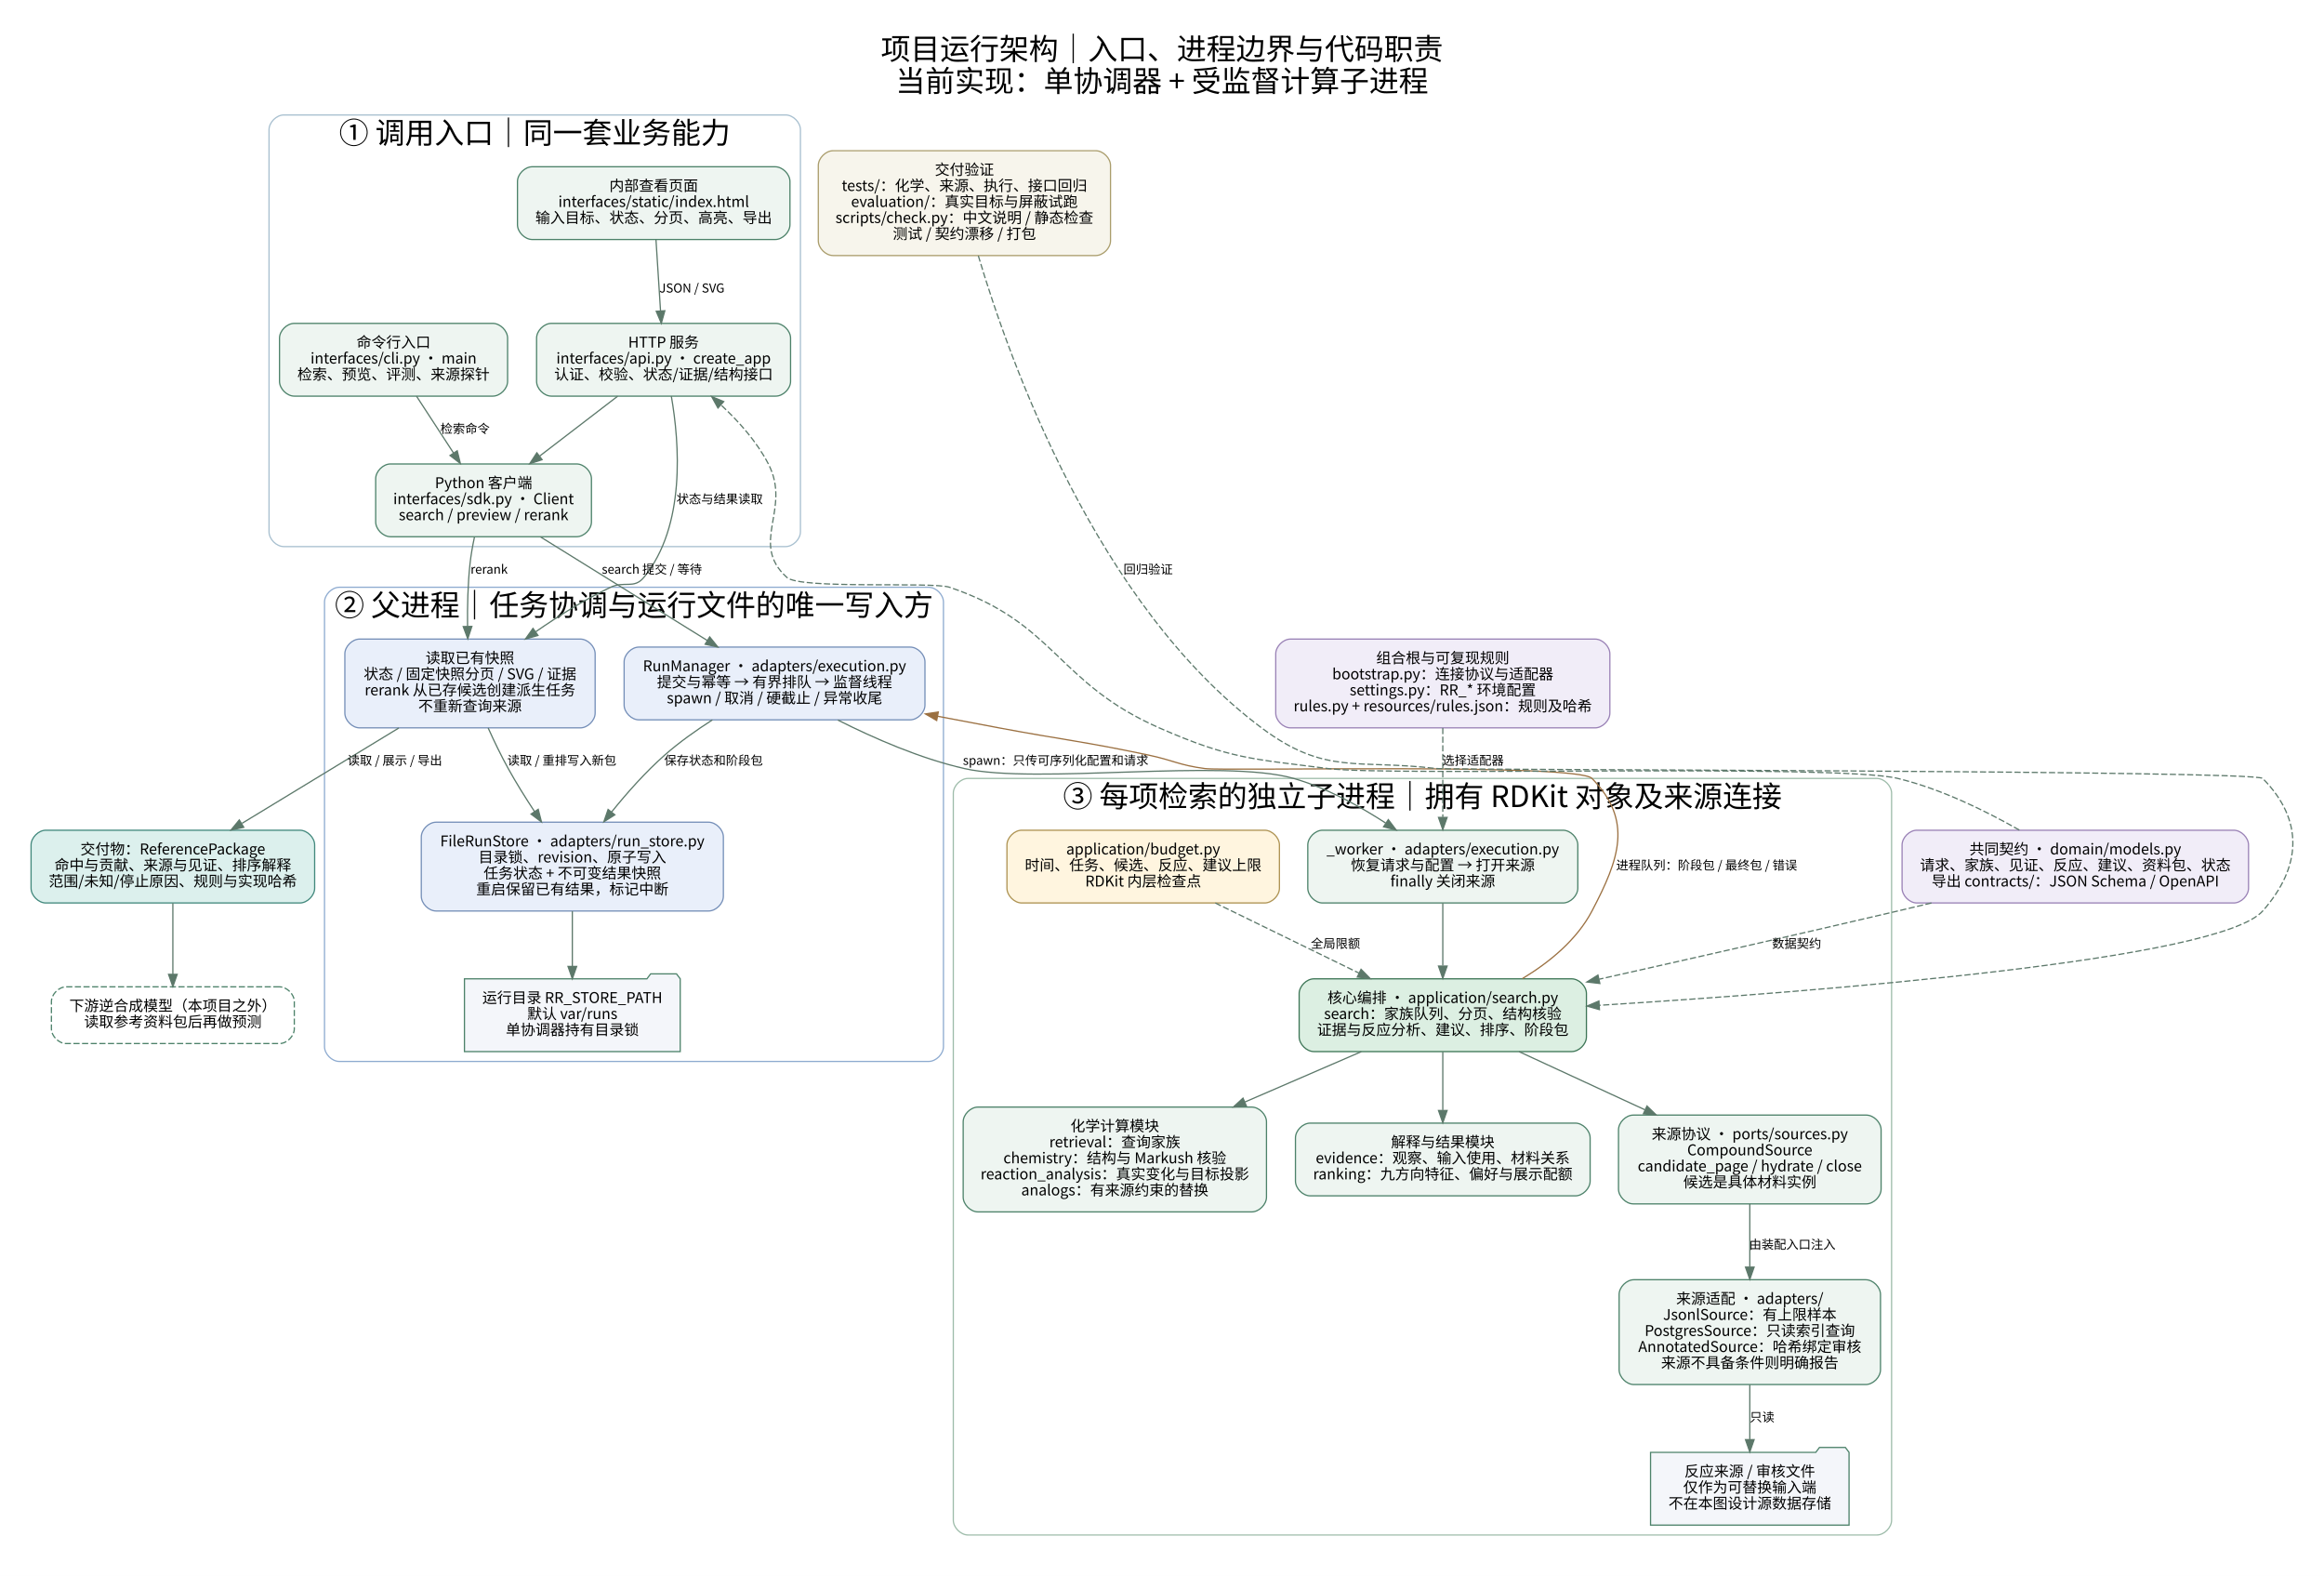
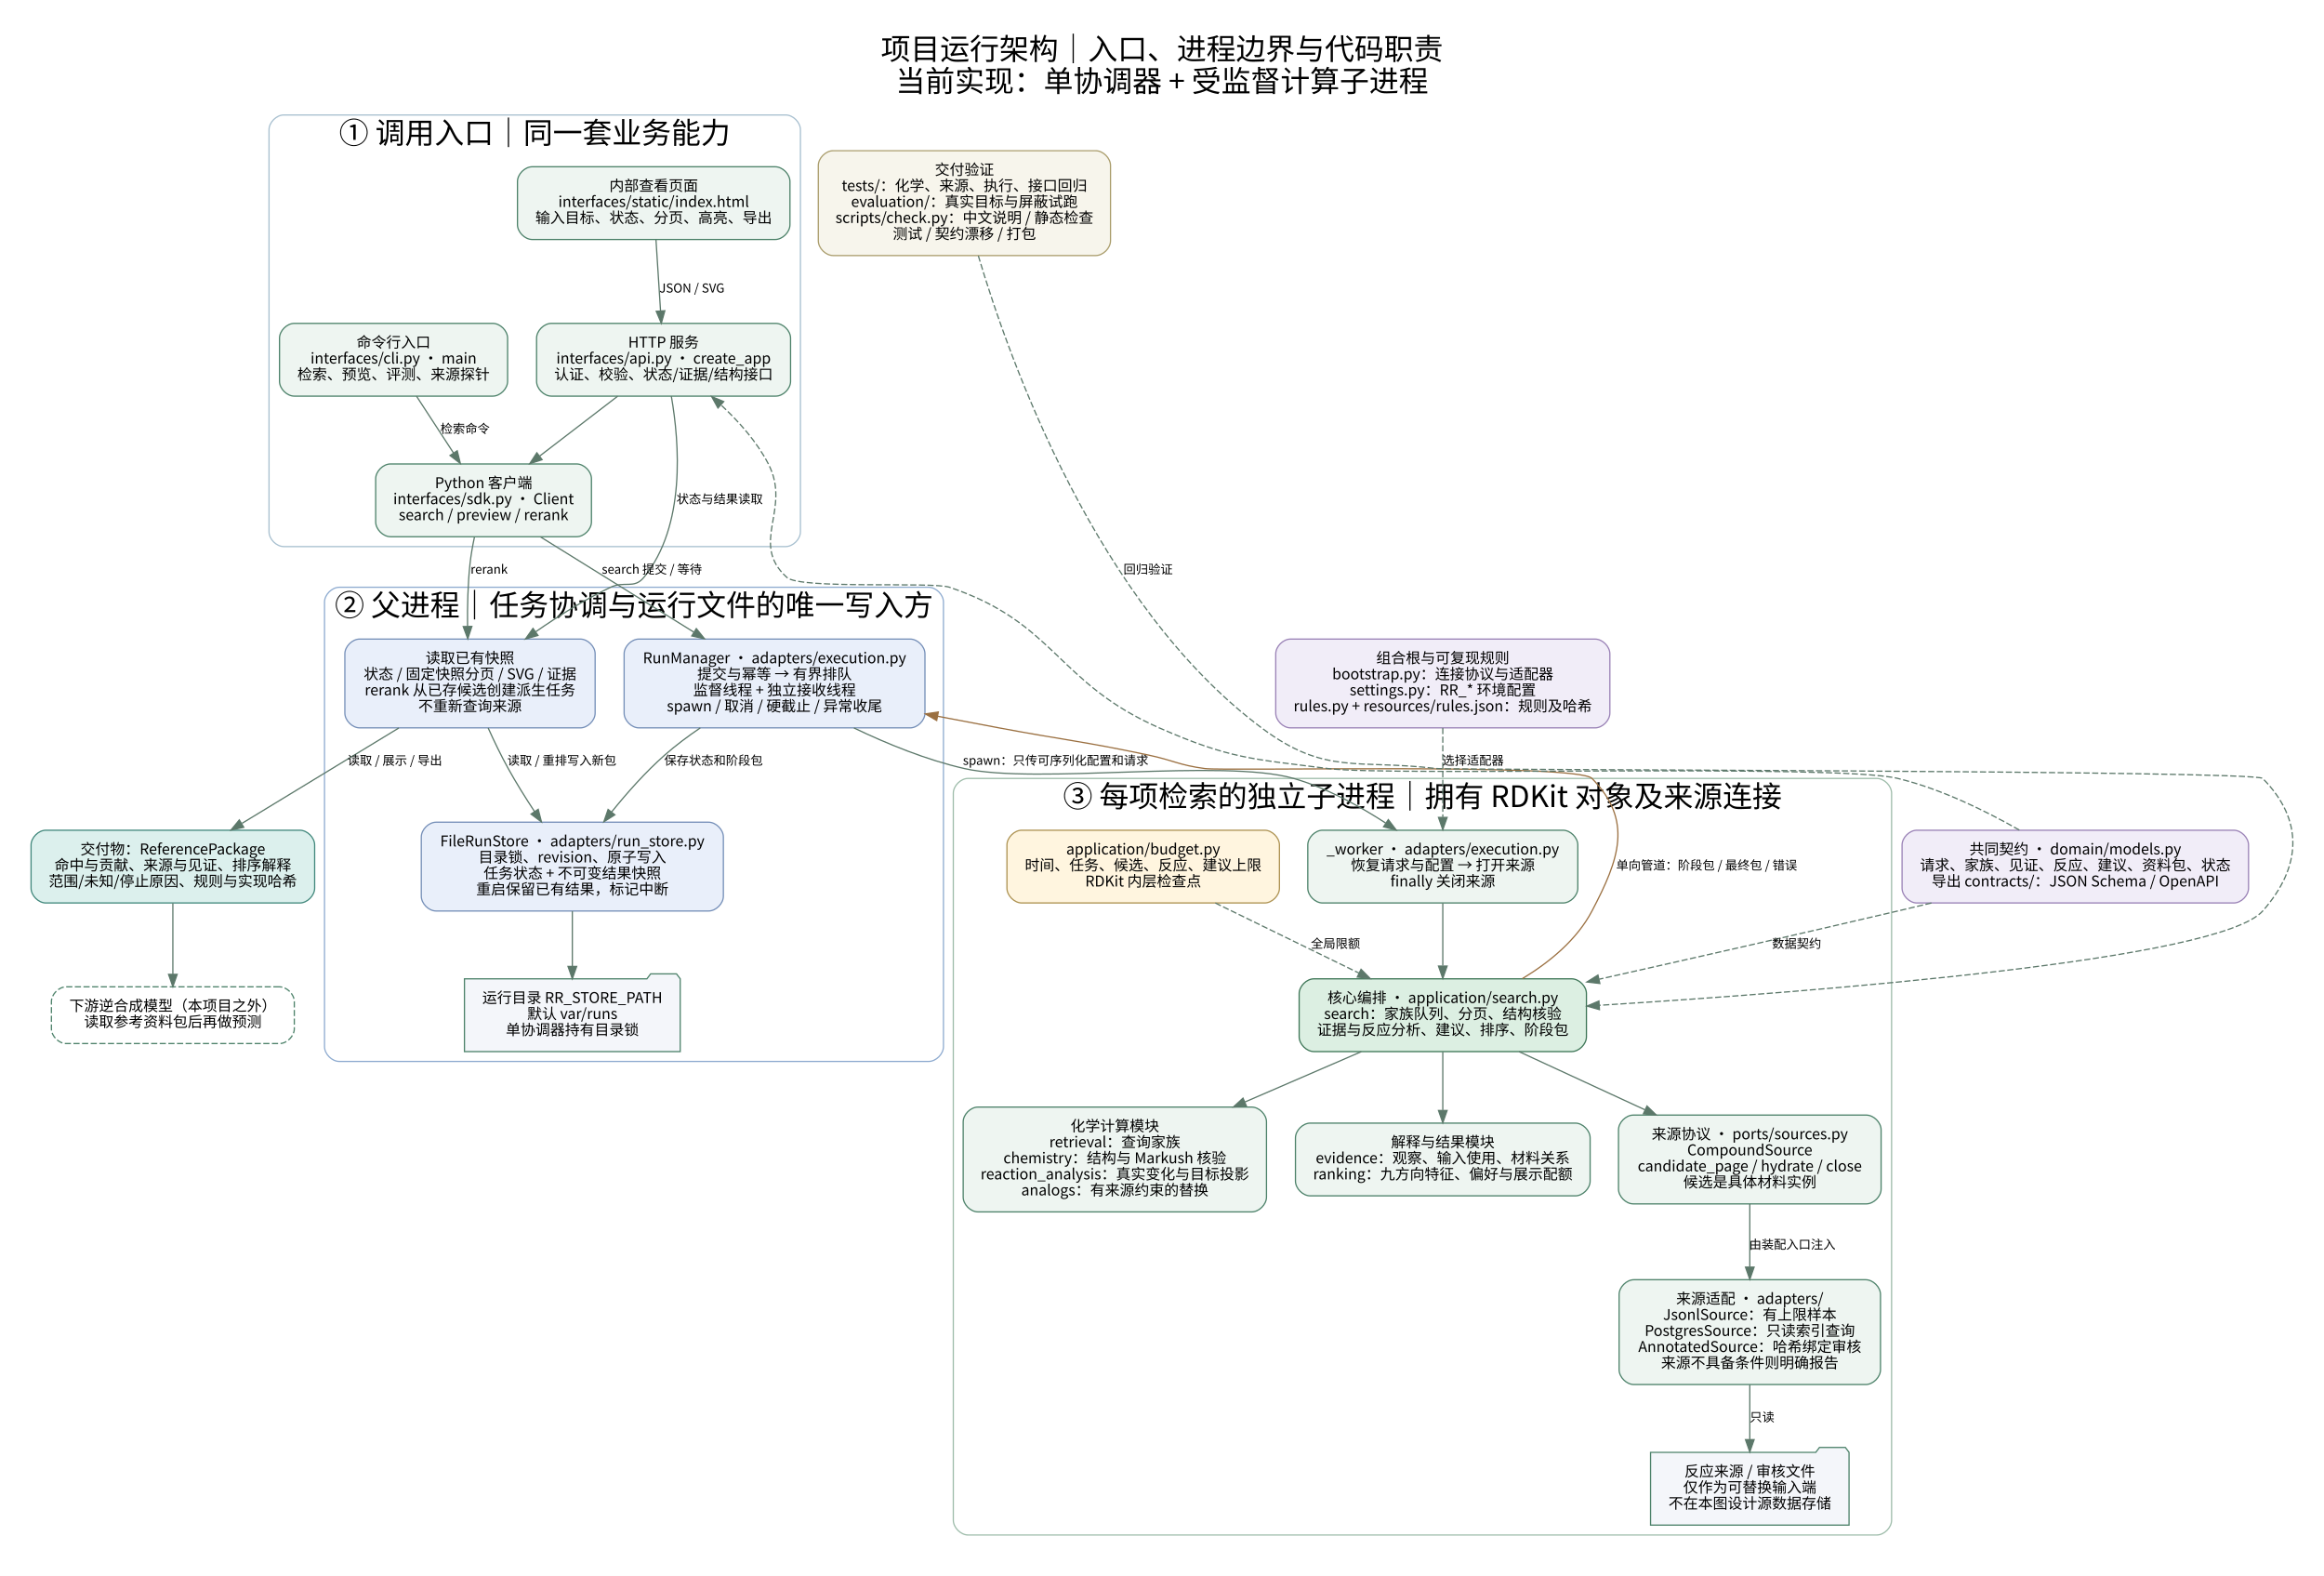
<svg xmlns="http://www.w3.org/2000/svg" width="1885pt" height="1278pt" viewBox="0.00 0.00 1884.91 1277.90">
  <g id="graph0" class="graph" transform="scale(1 1) rotate(0) translate(25.2 1252.7)">
    <polygon fill="#ffffff" stroke="transparent" points="-25.2,25.2 -25.2,-1252.7 1859.71,-1252.7 1859.71,25.2 -25.2,25.2" />
    <text text-anchor="middle" x="917.25" y="-1204.3" font-family="Noto Sans CJK SC" font-size="24.00">项目运行架构｜入口、进程边界与代码职责</text>
    <text text-anchor="middle" x="917.25" y="-1178.3" font-family="Noto Sans CJK SC" font-size="24.00">当前实现：单协调器 + 受监督计算子进程</text>
    <g id="clust1" class="cluster">
      <path fill="#ffffff" stroke="#a7bfcf" d="M205,-809.5C205,-809.5 612,-809.5 612,-809.5 618,-809.5 624,-815.5 624,-821.5 624,-821.5 624,-1147.5 624,-1147.5 624,-1153.5 618,-1159.5 612,-1159.5 612,-1159.5 205,-1159.5 205,-1159.5 199,-1159.5 193,-1153.5 193,-1147.5 193,-1147.5 193,-821.5 193,-821.5 193,-815.5 199,-809.5 205,-809.5" />
      <text text-anchor="middle" x="408.5" y="-1136.3" font-family="Noto Sans CJK SC" font-size="24.00">① 调用入口｜同一套业务能力</text>
    </g>
    <g id="clust2" class="cluster">
      <path fill="#ffffff" stroke="#8eabd0" d="M250,-392C250,-392 728,-392 728,-392 734,-392 740,-398 740,-404 740,-404 740,-764.5 740,-764.5 740,-770.5 734,-776.5 728,-776.5 728,-776.5 250,-776.5 250,-776.5 244,-776.5 238,-770.5 238,-764.5 238,-764.5 238,-404 238,-404 238,-398 244,-392 250,-392" />
      <text text-anchor="middle" x="489" y="-753.3" font-family="Noto Sans CJK SC" font-size="24.00">② 父进程｜任务协调与运行文件的唯一写入方</text>
    </g>
    <g id="clust3" class="cluster">
      <path fill="#ffffff" stroke="#9ebcaa" d="M760,-8C760,-8 1497,-8 1497,-8 1503,-8 1509,-14 1509,-20 1509,-20 1509,-609.5 1509,-609.5 1509,-615.5 1503,-621.5 1497,-621.5 1497,-621.5 760,-621.5 760,-621.5 754,-621.5 748,-615.5 748,-609.5 748,-609.5 748,-20 748,-20 748,-14 754,-8 760,-8" />
      <text text-anchor="middle" x="1128.5" y="-598.3" font-family="Noto Sans CJK SC" font-size="24.00">③ 每项检索的独立子进程｜拥有 RDKit 对象及来源连接</text>
    </g>
    <g id="node1" class="node">
      <path fill="#eef5f1" stroke="#4d826a" d="M603.5,-1117.5C603.5,-1117.5 406.5,-1117.5 406.5,-1117.5 400.5,-1117.5 394.5,-1111.5 394.5,-1105.5 394.5,-1105.5 394.5,-1070.5 394.5,-1070.5 394.5,-1064.5 400.5,-1058.5 406.5,-1058.5 406.5,-1058.5 603.5,-1058.5 603.5,-1058.5 609.5,-1058.5 615.5,-1064.5 615.5,-1070.5 615.5,-1070.5 615.5,-1105.5 615.5,-1105.5 615.5,-1111.5 609.5,-1117.5 603.5,-1117.5" />
      <text text-anchor="middle" x="505" y="-1097.9" font-family="Noto Sans CJK SC" font-size="12.00">内部查看页面</text>
      <text text-anchor="middle" x="505" y="-1084.9" font-family="Noto Sans CJK SC" font-size="12.00">interfaces/static/index.html</text>
      <text text-anchor="middle" x="505" y="-1071.9" font-family="Noto Sans CJK SC" font-size="12.00">输入目标、状态、分页、高亮、导出</text>
    </g>
    <g id="node2" class="node">
      <path fill="#eef5f1" stroke="#4d826a" d="M604,-990.5C604,-990.5 422,-990.5 422,-990.5 416,-990.5 410,-984.5 410,-978.5 410,-978.5 410,-943.5 410,-943.5 410,-937.5 416,-931.5 422,-931.5 422,-931.5 604,-931.5 604,-931.5 610,-931.5 616,-937.5 616,-943.5 616,-943.5 616,-978.5 616,-978.5 616,-984.5 610,-990.5 604,-990.5" />
      <text text-anchor="middle" x="513" y="-970.9" font-family="Noto Sans CJK SC" font-size="12.00">HTTP 服务</text>
      <text text-anchor="middle" x="513" y="-957.9" font-family="Noto Sans CJK SC" font-size="12.00">interfaces/api.py · create_app</text>
      <text text-anchor="middle" x="513" y="-944.9" font-family="Noto Sans CJK SC" font-size="12.00">认证、校验、状态/证据/结构接口</text>
    </g>
    <g id="edge1" class="edge">
      <path fill="none" stroke="#5c786a" d="M506.84,-1058.32C507.93,-1041.25 509.33,-1019.36 510.52,-1000.77" />
      <polygon fill="#5c786a" stroke="#5c786a" points="514.03,-1000.75 511.17,-990.54 507.04,-1000.3 514.03,-1000.75" />
      <text text-anchor="middle" x="536" y="-1015.5" font-family="Noto Sans CJK SC" font-size="10.00">JSON / SVG</text>
    </g>
    <g id="node4" class="node">
      <path fill="#eef5f1" stroke="#4d826a" d="M442.5,-876.5C442.5,-876.5 291.5,-876.5 291.5,-876.5 285.5,-876.5 279.5,-870.5 279.5,-864.5 279.5,-864.5 279.5,-829.5 279.5,-829.5 279.5,-823.5 285.5,-817.5 291.5,-817.5 291.5,-817.5 442.5,-817.5 442.5,-817.5 448.5,-817.5 454.5,-823.5 454.5,-829.5 454.5,-829.5 454.5,-864.5 454.5,-864.5 454.5,-870.5 448.5,-876.5 442.5,-876.5" />
      <text text-anchor="middle" x="367" y="-856.9" font-family="Noto Sans CJK SC" font-size="12.00">Python 客户端</text>
      <text text-anchor="middle" x="367" y="-843.9" font-family="Noto Sans CJK SC" font-size="12.00">interfaces/sdk.py · Client</text>
      <text text-anchor="middle" x="367" y="-830.9" font-family="Noto Sans CJK SC" font-size="12.00">search / preview / rerank</text>
    </g>
    <g id="edge2" class="edge">
      <path fill="none" stroke="#5c786a" d="M475.78,-931.45C456.55,-916.69 432.91,-898.56 412.6,-882.98" />
      <polygon fill="#5c786a" stroke="#5c786a" points="414.47,-880 404.41,-876.69 410.21,-885.56 414.47,-880" />
    </g>
    <g id="node7" class="node">
      <path fill="#e9effa" stroke="#758fb8" d="M445.5,-734.5C445.5,-734.5 266.5,-734.5 266.5,-734.5 260.5,-734.5 254.5,-728.5 254.5,-722.5 254.5,-722.5 254.5,-674.5 254.5,-674.5 254.5,-668.5 260.5,-662.5 266.5,-662.5 266.5,-662.5 445.5,-662.5 445.5,-662.5 451.5,-662.5 457.5,-668.5 457.5,-674.5 457.5,-674.5 457.5,-722.5 457.5,-722.5 457.5,-728.5 451.5,-734.5 445.5,-734.5" />
      <text text-anchor="middle" x="356" y="-714.9" font-family="Noto Sans CJK SC" font-size="12.00">读取已有快照</text>
      <text text-anchor="middle" x="356" y="-701.9" font-family="Noto Sans CJK SC" font-size="12.00">状态 / 固定快照分页 / SVG / 证据</text>
      <text text-anchor="middle" x="356" y="-688.9" font-family="Noto Sans CJK SC" font-size="12.00">rerank 从已存候选创建派生任务</text>
      <text text-anchor="middle" x="356" y="-675.9" font-family="Noto Sans CJK SC" font-size="12.00">不重新查询来源</text>
    </g>
    <g id="edge8" class="edge">
      <path fill="none" stroke="#5c786a" d="M519.29,-931.49C525.9,-893.47 531.14,-826.14 497,-784.5 489.06,-774.82 481.32,-781.84 470,-776.5 449.12,-766.64 427.75,-753.25 409.23,-740.39" />
      <polygon fill="#5c786a" stroke="#5c786a" points="411.13,-737.45 400.94,-734.54 407.09,-743.16 411.13,-737.45" />
      <text text-anchor="middle" x="558.5" y="-844.5" font-family="Noto Sans CJK SC" font-size="10.00">状态与结果读取</text>
    </g>
    <g id="node3" class="node">
      <path fill="#eef5f1" stroke="#4d826a" d="M374.5,-990.5C374.5,-990.5 213.5,-990.5 213.5,-990.5 207.5,-990.5 201.5,-984.5 201.5,-978.5 201.5,-978.5 201.5,-943.5 201.5,-943.5 201.5,-937.5 207.5,-931.5 213.5,-931.5 213.5,-931.5 374.5,-931.5 374.5,-931.5 380.5,-931.5 386.5,-937.5 386.5,-943.5 386.5,-943.5 386.5,-978.5 386.5,-978.5 386.5,-984.5 380.5,-990.5 374.5,-990.5" />
      <text text-anchor="middle" x="294" y="-970.9" font-family="Noto Sans CJK SC" font-size="12.00">命令行入口</text>
      <text text-anchor="middle" x="294" y="-957.9" font-family="Noto Sans CJK SC" font-size="12.00">interfaces/cli.py · main</text>
      <text text-anchor="middle" x="294" y="-944.9" font-family="Noto Sans CJK SC" font-size="12.00">检索、预览、评测、来源探针</text>
    </g>
    <g id="edge3" class="edge">
      <path fill="none" stroke="#5c786a" d="M312.61,-931.45C321.72,-917.47 332.81,-900.46 342.59,-885.46" />
      <polygon fill="#5c786a" stroke="#5c786a" points="345.64,-887.18 348.17,-876.89 339.78,-883.36 345.64,-887.18" />
      <text text-anchor="middle" x="352" y="-901.5" font-family="Noto Sans CJK SC" font-size="10.00">检索命令</text>
    </g>
    <g id="node5" class="node">
-       <path fill="#e9effa" stroke="#758fb8" d="M713,-728C713,-728 493,-728 493,-728 487,-728 481,-722 481,-716 481,-716 481,-681 481,-681 481,-675 487,-669 493,-669 493,-669 713,-669 713,-669 719,-669 725,-675 725,-681 725,-681 725,-716 725,-716 725,-722 719,-728 713,-728" />
-       <text text-anchor="middle" x="603" y="-708.4" font-family="Noto Sans CJK SC" font-size="12.00">RunManager · adapters/execution.py</text>
-       <text text-anchor="middle" x="603" y="-695.4" font-family="Noto Sans CJK SC" font-size="12.00">提交与幂等 → 有界排队 → 监督线程</text>
-       <text text-anchor="middle" x="603" y="-682.4" font-family="Noto Sans CJK SC" font-size="12.00">spawn / 取消 / 硬截止 / 异常收尾</text>
+       <path fill="#e9effa" stroke="#758fb8" d="M713,-734.5C713,-734.5 493,-734.5 493,-734.5 487,-734.5 481,-728.5 481,-722.5 481,-722.5 481,-674.5 481,-674.5 481,-668.5 487,-662.5 493,-662.5 493,-662.5 713,-662.5 713,-662.5 719,-662.5 725,-668.5 725,-674.5 725,-674.5 725,-722.5 725,-722.5 725,-728.5 719,-734.5 713,-734.5" />
+       <text text-anchor="middle" x="603" y="-714.9" font-family="Noto Sans CJK SC" font-size="12.00">RunManager · adapters/execution.py</text>
+       <text text-anchor="middle" x="603" y="-701.9" font-family="Noto Sans CJK SC" font-size="12.00">提交与幂等 → 有界排队</text>
+       <text text-anchor="middle" x="603" y="-688.9" font-family="Noto Sans CJK SC" font-size="12.00">监督线程 + 独立接收线程</text>
+       <text text-anchor="middle" x="603" y="-675.9" font-family="Noto Sans CJK SC" font-size="12.00">spawn / 取消 / 硬截止 / 异常收尾</text>
    </g>
    <g id="edge7" class="edge">
-       <path fill="none" stroke="#5c786a" d="M413.06,-817.41C451.89,-793.31 507.51,-758.78 548.53,-733.31" />
-       <polygon fill="#5c786a" stroke="#5c786a" points="550.4,-736.27 557.05,-728.02 546.71,-730.32 550.4,-736.27" />
+       <path fill="none" stroke="#5c786a" d="M413.06,-817.41C448.48,-795.42 497.88,-764.75 537.42,-740.21" />
+       <polygon fill="#5c786a" stroke="#5c786a" points="539.56,-743 546.21,-734.75 535.87,-737.05 539.56,-743" />
      <text text-anchor="middle" x="503.5" y="-787.5" font-family="Noto Sans CJK SC" font-size="10.00">search 提交 / 等待</text>
    </g>
    <g id="edge9" class="edge">
      <path fill="none" stroke="#5c786a" d="M359.64,-817.33C358.13,-810.25 356.77,-802.64 356,-795.5 354.23,-779.05 353.83,-760.93 354.01,-744.9" />
      <polygon fill="#5c786a" stroke="#5c786a" points="357.51,-744.77 354.2,-734.71 350.51,-744.64 357.51,-744.77" />
      <text text-anchor="middle" x="371.5" y="-787.5" font-family="Noto Sans CJK SC" font-size="10.00">rerank</text>
    </g>
    <g id="node6" class="node">
      <path fill="#e9effa" stroke="#758fb8" d="M549.5,-586C549.5,-586 328.5,-586 328.5,-586 322.5,-586 316.5,-580 316.5,-574 316.5,-574 316.5,-526 316.5,-526 316.5,-520 322.5,-514 328.5,-514 328.5,-514 549.5,-514 549.5,-514 555.5,-514 561.5,-520 561.5,-526 561.5,-526 561.5,-574 561.5,-574 561.5,-580 555.5,-586 549.5,-586" />
      <text text-anchor="middle" x="439" y="-566.4" font-family="Noto Sans CJK SC" font-size="12.00">FileRunStore · adapters/run_store.py</text>
      <text text-anchor="middle" x="439" y="-553.4" font-family="Noto Sans CJK SC" font-size="12.00">目录锁、revision、原子写入</text>
      <text text-anchor="middle" x="439" y="-540.4" font-family="Noto Sans CJK SC" font-size="12.00">任务状态 + 不可变结果快照</text>
      <text text-anchor="middle" x="439" y="-527.4" font-family="Noto Sans CJK SC" font-size="12.00">重启保留已有结果，标记中断</text>
    </g>
    <g id="edge4" class="edge">
-       <path fill="none" stroke="#5c786a" d="M552.59,-668.97C539.46,-660.55 525.71,-650.8 514,-640.5 498.45,-626.82 483.36,-609.8 470.84,-594.28" />
+       <path fill="none" stroke="#5c786a" d="M542.79,-662.49C532.79,-655.7 522.82,-648.26 514,-640.5 498.45,-626.82 483.36,-609.8 470.84,-594.28" />
      <polygon fill="#5c786a" stroke="#5c786a" points="473.5,-592 464.55,-586.34 468.01,-596.35 473.5,-592" />
      <text text-anchor="middle" x="553.5" y="-632.5" font-family="Noto Sans CJK SC" font-size="10.00">保存状态和阶段包</text>
    </g>
    <g id="node9" class="node">
      <path fill="#eef5f1" stroke="#4d826a" d="M1242.5,-579.5C1242.5,-579.5 1047.5,-579.5 1047.5,-579.5 1041.5,-579.5 1035.5,-573.5 1035.5,-567.5 1035.5,-567.5 1035.5,-532.5 1035.5,-532.5 1035.5,-526.5 1041.5,-520.5 1047.5,-520.5 1047.5,-520.5 1242.5,-520.5 1242.5,-520.5 1248.5,-520.5 1254.5,-526.5 1254.5,-532.5 1254.5,-532.5 1254.5,-567.5 1254.5,-567.5 1254.5,-573.5 1248.5,-579.5 1242.5,-579.5" />
      <text text-anchor="middle" x="1145" y="-559.9" font-family="Noto Sans CJK SC" font-size="12.00">_worker · adapters/execution.py</text>
      <text text-anchor="middle" x="1145" y="-546.9" font-family="Noto Sans CJK SC" font-size="12.00">恢复请求与配置 → 打开来源</text>
      <text text-anchor="middle" x="1145" y="-533.9" font-family="Noto Sans CJK SC" font-size="12.00">finally 关闭来源</text>
    </g>
    <g id="edge17" class="edge">
-       <path fill="none" stroke="#5c786a" d="M654.37,-668.82C683.52,-654.11 721.23,-637.61 757,-629.5 814.89,-616.38 966.93,-637.83 1024,-621.5 1050.4,-613.94 1077.05,-599.33 1098.6,-585.36" />
+       <path fill="none" stroke="#5c786a" d="M667.41,-662.41C694.3,-649.55 726.36,-636.44 757,-629.5 814.89,-616.38 966.93,-637.83 1024,-621.5 1050.4,-613.94 1077.05,-599.33 1098.6,-585.36" />
      <polygon fill="#5c786a" stroke="#5c786a" points="1100.81,-588.1 1107.21,-579.65 1096.94,-582.27 1100.81,-588.1" />
      <text text-anchor="middle" x="831" y="-632.5" font-family="Noto Sans CJK SC" font-size="10.00">spawn：只传可序列化配置和请求</text>
    </g>
    <g id="node8" class="node">
      <polygon fill="#f4f6fa" stroke="#4d826a" points="526.5,-459 523.5,-463 502.5,-463 499.5,-459 351.5,-459 351.5,-400 526.5,-400 526.5,-459" />
      <text text-anchor="middle" x="439" y="-439.4" font-family="Noto Sans CJK SC" font-size="12.00">运行目录 RR_STORE_PATH</text>
      <text text-anchor="middle" x="439" y="-426.4" font-family="Noto Sans CJK SC" font-size="12.00">默认 var/runs</text>
      <text text-anchor="middle" x="439" y="-413.4" font-family="Noto Sans CJK SC" font-size="12.00">单协调器持有目录锁</text>
    </g>
    <g id="edge6" class="edge">
      <path fill="none" stroke="#5c786a" d="M439,-513.77C439,-499.71 439,-483.49 439,-469.12" />
      <polygon fill="#5c786a" stroke="#5c786a" points="442.5,-469.03 439,-459.03 435.5,-469.03 442.5,-469.03" />
    </g>
    <g id="edge5" class="edge">
      <path fill="none" stroke="#5c786a" d="M370.74,-662.39C375.58,-651.66 381.21,-639.94 387,-629.5 393.44,-617.88 401.04,-605.73 408.4,-594.55" />
      <polygon fill="#5c786a" stroke="#5c786a" points="411.33,-596.47 413.97,-586.21 405.5,-592.59 411.33,-596.47" />
      <text text-anchor="middle" x="430.5" y="-632.5" font-family="Noto Sans CJK SC" font-size="10.00">读取 / 重排写入新包</text>
    </g>
    <g id="node20" class="node">
      <path fill="#dcf0ed" stroke="#43897d" d="M218,-579.5C218,-579.5 12,-579.5 12,-579.5 6,-579.5 0,-573.5 0,-567.5 0,-567.5 0,-532.5 0,-532.5 0,-526.5 6,-520.5 12,-520.5 12,-520.5 218,-520.5 218,-520.5 224,-520.5 230,-526.5 230,-532.5 230,-532.5 230,-567.5 230,-567.5 230,-573.5 224,-579.5 218,-579.5" />
      <text text-anchor="middle" x="115" y="-559.9" font-family="Noto Sans CJK SC" font-size="12.00">交付物：ReferencePackage</text>
      <text text-anchor="middle" x="115" y="-546.9" font-family="Noto Sans CJK SC" font-size="12.00">命中与贡献、来源与见证、排序解释</text>
      <text text-anchor="middle" x="115" y="-533.9" font-family="Noto Sans CJK SC" font-size="12.00">范围/未知/停止原因、规则与实现哈希</text>
    </g>
    <g id="edge23" class="edge">
      <path fill="none" stroke="#5c786a" d="M298.27,-662.41C259.73,-638.98 209.29,-608.32 171.09,-585.09" />
      <polygon fill="#5c786a" stroke="#5c786a" points="172.51,-581.86 162.15,-579.66 168.88,-587.85 172.51,-581.86" />
      <text text-anchor="middle" x="295" y="-632.5" font-family="Noto Sans CJK SC" font-size="10.00">读取 / 展示 / 导出</text>
    </g>
    <g id="node10" class="node">
      <path fill="#dcefe2" stroke="#3e7657" d="M1249.5,-459C1249.5,-459 1040.5,-459 1040.5,-459 1034.5,-459 1028.5,-453 1028.5,-447 1028.5,-447 1028.5,-412 1028.5,-412 1028.5,-406 1034.5,-400 1040.5,-400 1040.5,-400 1249.5,-400 1249.5,-400 1255.5,-400 1261.5,-406 1261.5,-412 1261.5,-412 1261.5,-447 1261.5,-447 1261.5,-453 1255.5,-459 1249.5,-459" />
      <text text-anchor="middle" x="1145" y="-439.4" font-family="Noto Sans CJK SC" font-size="12.00">核心编排 · application/search.py</text>
      <text text-anchor="middle" x="1145" y="-426.4" font-family="Noto Sans CJK SC" font-size="12.00">search：家族队列、分页、结构核验</text>
      <text text-anchor="middle" x="1145" y="-413.4" font-family="Noto Sans CJK SC" font-size="12.00">证据与反应分析、建议、排序、阶段包</text>
    </g>
    <g id="edge10" class="edge">
      <path fill="none" stroke="#5c786a" d="M1145,-520.31C1145,-505.14 1145,-486.29 1145,-469.78" />
      <polygon fill="#5c786a" stroke="#5c786a" points="1148.5,-469.33 1145,-459.33 1141.5,-469.33 1148.5,-469.33" />
    </g>
    <g id="edge18" class="edge">
      <path fill="none" stroke="#9b7041" d="M1209.59,-459.19C1231.59,-472.48 1253.72,-490.61 1266,-514 1288.21,-556.3 1299.35,-587.29 1266,-621.5 1253.82,-634 969.3,-627.24 952,-629.5 931.16,-632.23 926.57,-636.17 906,-640.5 852.51,-651.75 838.73,-652.45 785,-662.5 768.87,-665.52 751.95,-668.72 735.19,-671.92" />
      <polygon fill="#9b7041" stroke="#9b7041" points="734.51,-668.48 725.34,-673.8 735.82,-675.36 734.51,-668.48" />
-       <text text-anchor="middle" x="1359" y="-547.5" font-family="Noto Sans CJK SC" font-size="10.00">进程队列：阶段包 / 最终包 / 错误</text>
+       <text text-anchor="middle" x="1359" y="-547.5" font-family="Noto Sans CJK SC" font-size="10.00">单向管道：阶段包 / 最终包 / 错误</text>
    </g>
    <g id="node11" class="node">
      <path fill="#eef5f1" stroke="#4d826a" d="M990,-355C990,-355 768,-355 768,-355 762,-355 756,-349 756,-343 756,-343 756,-282 756,-282 756,-276 762,-270 768,-270 768,-270 990,-270 990,-270 996,-270 1002,-276 1002,-282 1002,-282 1002,-343 1002,-343 1002,-349 996,-355 990,-355" />
      <text text-anchor="middle" x="879" y="-335.4" font-family="Noto Sans CJK SC" font-size="12.00">化学计算模块</text>
      <text text-anchor="middle" x="879" y="-322.4" font-family="Noto Sans CJK SC" font-size="12.00">retrieval：查询家族</text>
      <text text-anchor="middle" x="879" y="-309.4" font-family="Noto Sans CJK SC" font-size="12.00">chemistry：结构与 Markush 核验</text>
      <text text-anchor="middle" x="879" y="-296.4" font-family="Noto Sans CJK SC" font-size="12.00">reaction_analysis：真实变化与目标投影</text>
      <text text-anchor="middle" x="879" y="-283.4" font-family="Noto Sans CJK SC" font-size="12.00">analogs：有来源约束的替换</text>
    </g>
    <g id="edge11" class="edge">
      <path fill="none" stroke="#5c786a" d="M1078.91,-399.93C1050.41,-387.6 1016.37,-372.89 984.52,-359.12" />
      <polygon fill="#5c786a" stroke="#5c786a" points="985.73,-355.83 975.17,-355.08 982.96,-362.26 985.73,-355.83" />
    </g>
    <g id="node12" class="node">
      <path fill="#eef5f1" stroke="#4d826a" d="M1252.5,-342C1252.5,-342 1037.5,-342 1037.5,-342 1031.5,-342 1025.5,-336 1025.5,-330 1025.5,-330 1025.5,-295 1025.5,-295 1025.5,-289 1031.5,-283 1037.5,-283 1037.5,-283 1252.5,-283 1252.5,-283 1258.5,-283 1264.5,-289 1264.5,-295 1264.5,-295 1264.5,-330 1264.5,-330 1264.5,-336 1258.5,-342 1252.5,-342" />
      <text text-anchor="middle" x="1145" y="-322.4" font-family="Noto Sans CJK SC" font-size="12.00">解释与结果模块</text>
      <text text-anchor="middle" x="1145" y="-309.4" font-family="Noto Sans CJK SC" font-size="12.00">evidence：观察、输入使用、材料关系</text>
      <text text-anchor="middle" x="1145" y="-296.4" font-family="Noto Sans CJK SC" font-size="12.00">ranking：九方向特征、偏好与展示配额</text>
    </g>
    <g id="edge12" class="edge">
      <path fill="none" stroke="#5c786a" d="M1145,-399.78C1145,-385.51 1145,-368.05 1145,-352.58" />
      <polygon fill="#5c786a" stroke="#5c786a" points="1148.5,-352.26 1145,-342.26 1141.5,-352.26 1148.5,-352.26" />
    </g>
    <g id="node14" class="node">
      <path fill="#eef5f1" stroke="#4d826a" d="M1488.5,-348.5C1488.5,-348.5 1299.5,-348.5 1299.5,-348.5 1293.5,-348.5 1287.5,-342.5 1287.5,-336.5 1287.5,-336.5 1287.5,-288.5 1287.5,-288.5 1287.5,-282.5 1293.5,-276.5 1299.5,-276.5 1299.5,-276.5 1488.5,-276.5 1488.5,-276.5 1494.5,-276.5 1500.5,-282.5 1500.5,-288.5 1500.5,-288.5 1500.5,-336.5 1500.5,-336.5 1500.5,-342.5 1494.5,-348.5 1488.5,-348.5" />
      <text text-anchor="middle" x="1394" y="-328.9" font-family="Noto Sans CJK SC" font-size="12.00">来源协议 · ports/sources.py</text>
      <text text-anchor="middle" x="1394" y="-315.9" font-family="Noto Sans CJK SC" font-size="12.00">CompoundSource</text>
      <text text-anchor="middle" x="1394" y="-302.9" font-family="Noto Sans CJK SC" font-size="12.00">candidate_page / hydrate / close</text>
      <text text-anchor="middle" x="1394" y="-289.9" font-family="Noto Sans CJK SC" font-size="12.00">候选是具体材料实例</text>
    </g>
    <g id="edge13" class="edge">
      <path fill="none" stroke="#5c786a" d="M1206.87,-399.93C1237.68,-385.7 1275.4,-368.27 1308.89,-352.81" />
      <polygon fill="#5c786a" stroke="#5c786a" points="1310.6,-355.87 1318.21,-348.5 1307.67,-349.52 1310.6,-355.87" />
    </g>
    <g id="node13" class="node">
      <path fill="#fff5df" stroke="#ae9353" d="M1000.5,-579.5C1000.5,-579.5 803.5,-579.5 803.5,-579.5 797.5,-579.5 791.5,-573.5 791.5,-567.5 791.5,-567.5 791.5,-532.5 791.5,-532.5 791.5,-526.5 797.5,-520.5 803.5,-520.5 803.5,-520.5 1000.5,-520.5 1000.5,-520.5 1006.5,-520.5 1012.5,-526.5 1012.5,-532.5 1012.5,-532.5 1012.5,-567.5 1012.5,-567.5 1012.5,-573.5 1006.5,-579.5 1000.5,-579.5" />
      <text text-anchor="middle" x="902" y="-559.9" font-family="Noto Sans CJK SC" font-size="12.00">application/budget.py</text>
      <text text-anchor="middle" x="902" y="-546.9" font-family="Noto Sans CJK SC" font-size="12.00">时间、任务、候选、反应、建议上限</text>
      <text text-anchor="middle" x="902" y="-533.9" font-family="Noto Sans CJK SC" font-size="12.00">RDKit 内层检查点</text>
    </g>
    <g id="edge14" class="edge">
      <path fill="none" stroke="#5c786a" stroke-dasharray="5,2" d="M960.51,-520.47C995.6,-503.36 1040.37,-481.52 1077.02,-463.65" />
      <polygon fill="#5c786a" stroke="#5c786a" points="1078.7,-466.73 1086.15,-459.2 1075.63,-460.43 1078.7,-466.73" />
      <text text-anchor="middle" x="1058" y="-484" font-family="Noto Sans CJK SC" font-size="10.00">全局限额</text>
    </g>
    <g id="node15" class="node">
      <path fill="#eef5f1" stroke="#4d826a" d="M1488,-215C1488,-215 1300,-215 1300,-215 1294,-215 1288,-209 1288,-203 1288,-203 1288,-142 1288,-142 1288,-136 1294,-130 1300,-130 1300,-130 1488,-130 1488,-130 1494,-130 1500,-136 1500,-142 1500,-142 1500,-203 1500,-203 1500,-209 1494,-215 1488,-215" />
      <text text-anchor="middle" x="1394" y="-195.4" font-family="Noto Sans CJK SC" font-size="12.00">来源适配 · adapters/</text>
      <text text-anchor="middle" x="1394" y="-182.4" font-family="Noto Sans CJK SC" font-size="12.00">JsonlSource：有上限样本</text>
      <text text-anchor="middle" x="1394" y="-169.4" font-family="Noto Sans CJK SC" font-size="12.00">PostgresSource：只读索引查询</text>
      <text text-anchor="middle" x="1394" y="-156.4" font-family="Noto Sans CJK SC" font-size="12.00">AnnotatedSource：哈希绑定审核</text>
      <text text-anchor="middle" x="1394" y="-143.4" font-family="Noto Sans CJK SC" font-size="12.00">来源不具备条件则明确报告</text>
    </g>
    <g id="edge15" class="edge">
      <path fill="none" stroke="#5c786a" d="M1394,-276.32C1394,-260.91 1394,-242.51 1394,-225.57" />
      <polygon fill="#5c786a" stroke="#5c786a" points="1397.5,-225.24 1394,-215.24 1390.5,-225.24 1397.5,-225.24" />
      <text text-anchor="middle" x="1428.5" y="-240" font-family="Noto Sans CJK SC" font-size="10.00">由装配入口注入</text>
    </g>
    <g id="node16" class="node">
      <polygon fill="#f4f6fa" stroke="#4d826a" points="1474.5,-75 1471.5,-79 1450.5,-79 1447.5,-75 1313.5,-75 1313.5,-16 1474.5,-16 1474.5,-75" />
      <text text-anchor="middle" x="1394" y="-55.4" font-family="Noto Sans CJK SC" font-size="12.00">反应来源 / 审核文件</text>
      <text text-anchor="middle" x="1394" y="-42.4" font-family="Noto Sans CJK SC" font-size="12.00">仅作为可替换输入端</text>
      <text text-anchor="middle" x="1394" y="-29.4" font-family="Noto Sans CJK SC" font-size="12.00">不在本图设计源数据存储</text>
    </g>
    <g id="edge16" class="edge">
      <path fill="none" stroke="#5c786a" d="M1394,-129.88C1394,-115.61 1394,-99.71 1394,-85.65" />
      <polygon fill="#5c786a" stroke="#5c786a" points="1397.5,-85.32 1394,-75.32 1390.5,-85.32 1397.5,-85.32" />
      <text text-anchor="middle" x="1404" y="-100" font-family="Noto Sans CJK SC" font-size="10.00">只读</text>
    </g>
    <g id="node17" class="node">
      <path fill="#f1edf8" stroke="#9a82b6" d="M1786.5,-579.5C1786.5,-579.5 1529.5,-579.5 1529.5,-579.5 1523.5,-579.5 1517.5,-573.5 1517.5,-567.5 1517.5,-567.5 1517.5,-532.5 1517.5,-532.5 1517.5,-526.5 1523.5,-520.5 1529.5,-520.5 1529.5,-520.5 1786.5,-520.5 1786.5,-520.5 1792.5,-520.5 1798.5,-526.5 1798.5,-532.5 1798.5,-532.5 1798.5,-567.5 1798.5,-567.5 1798.5,-573.5 1792.5,-579.5 1786.5,-579.5" />
      <text text-anchor="middle" x="1658" y="-559.9" font-family="Noto Sans CJK SC" font-size="12.00">共同契约 · domain/models.py</text>
      <text text-anchor="middle" x="1658" y="-546.9" font-family="Noto Sans CJK SC" font-size="12.00">请求、家族、见证、反应、建议、资料包、状态</text>
      <text text-anchor="middle" x="1658" y="-533.9" font-family="Noto Sans CJK SC" font-size="12.00">导出 contracts/：JSON Schema / OpenAPI</text>
    </g>
    <g id="edge20" class="edge">
      <path fill="none" stroke="#5c786a" stroke-dasharray="5,2" d="M1612.62,-579.63C1585.2,-595.26 1548.91,-613.09 1514,-621.5 1464.09,-633.52 1102.93,-623.01 1052,-629.5 989.87,-637.42 972.35,-637.33 915,-662.5 831.7,-699.06 831.19,-747.4 745,-776.5 731.08,-781.2 623.9,-774.65 613,-784.5 582.26,-812.28 617.06,-839.71 598,-876.5 588.68,-894.49 574.05,-910.93 559.54,-924.38" />
      <polygon fill="#5c786a" stroke="#5c786a" points="557.11,-921.86 551.99,-931.14 561.78,-927.08 557.11,-921.86" />
    </g>
    <g id="edge19" class="edge">
      <path fill="none" stroke="#5c786a" stroke-dasharray="5,2" d="M1541.33,-520.48C1532.09,-518.27 1522.89,-516.09 1514,-514 1433.54,-495.12 1343.02,-474.63 1271.78,-458.67" />
      <polygon fill="#5c786a" stroke="#5c786a" points="1272.38,-455.21 1261.86,-456.44 1270.85,-462.05 1272.38,-455.21" />
      <text text-anchor="middle" x="1432" y="-484" font-family="Noto Sans CJK SC" font-size="10.00">数据契约</text>
    </g>
    <g id="node18" class="node">
      <path fill="#f1edf8" stroke="#9a82b6" d="M1268.5,-734.5C1268.5,-734.5 1021.5,-734.5 1021.5,-734.5 1015.5,-734.5 1009.5,-728.5 1009.5,-722.5 1009.5,-722.5 1009.5,-674.5 1009.5,-674.5 1009.5,-668.5 1015.5,-662.5 1021.5,-662.5 1021.5,-662.5 1268.5,-662.5 1268.5,-662.5 1274.5,-662.5 1280.5,-668.5 1280.5,-674.5 1280.5,-674.5 1280.5,-722.5 1280.5,-722.5 1280.5,-728.5 1274.5,-734.5 1268.5,-734.5" />
      <text text-anchor="middle" x="1145" y="-714.9" font-family="Noto Sans CJK SC" font-size="12.00">组合根与可复现规则</text>
      <text text-anchor="middle" x="1145" y="-701.9" font-family="Noto Sans CJK SC" font-size="12.00">bootstrap.py：连接协议与适配器</text>
      <text text-anchor="middle" x="1145" y="-688.9" font-family="Noto Sans CJK SC" font-size="12.00">settings.py：RR_* 环境配置</text>
      <text text-anchor="middle" x="1145" y="-675.9" font-family="Noto Sans CJK SC" font-size="12.00">rules.py + resources/rules.json：规则及哈希</text>
    </g>
    <g id="edge21" class="edge">
      <path fill="none" stroke="#5c786a" stroke-dasharray="5,2" d="M1145,-662.41C1145,-640.63 1145,-612.61 1145,-590.12" />
      <polygon fill="#5c786a" stroke="#5c786a" points="1148.5,-589.9 1145,-579.9 1141.5,-589.9 1148.5,-589.9" />
      <text text-anchor="middle" x="1169.5" y="-632.5" font-family="Noto Sans CJK SC" font-size="10.00">选择适配器</text>
    </g>
    <g id="node19" class="node">
      <path fill="#f7f5ec" stroke="#aa9d6c" d="M863.5,-1130.5C863.5,-1130.5 650.5,-1130.5 650.5,-1130.5 644.5,-1130.5 638.5,-1124.5 638.5,-1118.5 638.5,-1118.5 638.5,-1057.5 638.5,-1057.5 638.5,-1051.5 644.5,-1045.5 650.5,-1045.5 650.5,-1045.5 863.5,-1045.5 863.5,-1045.5 869.5,-1045.5 875.5,-1051.5 875.5,-1057.5 875.5,-1057.5 875.5,-1118.5 875.5,-1118.5 875.5,-1124.5 869.5,-1130.5 863.5,-1130.5" />
      <text text-anchor="middle" x="757" y="-1110.9" font-family="Noto Sans CJK SC" font-size="12.00">交付验证</text>
      <text text-anchor="middle" x="757" y="-1097.9" font-family="Noto Sans CJK SC" font-size="12.00">tests/：化学、来源、执行、接口回归</text>
      <text text-anchor="middle" x="757" y="-1084.9" font-family="Noto Sans CJK SC" font-size="12.00">evaluation/：真实目标与屏蔽试跑</text>
      <text text-anchor="middle" x="757" y="-1071.9" font-family="Noto Sans CJK SC" font-size="12.00">scripts/check.py：中文说明 / 静态检查</text>
      <text text-anchor="middle" x="757" y="-1058.9" font-family="Noto Sans CJK SC" font-size="12.00">测试 / 契约漂移 / 打包</text>
    </g>
    <g id="edge22" class="edge">
      <path fill="none" stroke="#5c786a" stroke-dasharray="5,2" d="M768.28,-1045.34C793.8,-959.42 864.4,-762.26 998,-662.5 1049.92,-623.73 1075.67,-637.27 1140,-629.5 1149.24,-628.38 1803.46,-628.12 1810,-621.5 1843.58,-587.51 1841.61,-549.83 1810,-514 1775.06,-474.39 1455.16,-448.97 1272.1,-437.53" />
      <polygon fill="#5c786a" stroke="#5c786a" points="1272.06,-434.02 1261.87,-436.89 1271.63,-441.01 1272.06,-434.02" />
      <text text-anchor="middle" x="906" y="-787.5" font-family="Noto Sans CJK SC" font-size="10.00">回归验证</text>
    </g>
    <g id="node21" class="node">
      <path fill="none" stroke="#4d826a" stroke-dasharray="5,2" d="M201.5,-452.5C201.5,-452.5 28.5,-452.5 28.5,-452.5 22.5,-452.5 16.5,-446.5 16.5,-440.5 16.5,-440.5 16.5,-418.5 16.5,-418.5 16.5,-412.5 22.5,-406.5 28.5,-406.5 28.5,-406.5 201.5,-406.5 201.5,-406.5 207.5,-406.5 213.5,-412.5 213.5,-418.5 213.5,-418.5 213.5,-440.5 213.5,-440.5 213.5,-446.5 207.5,-452.5 201.5,-452.5" />
      <text text-anchor="middle" x="115" y="-432.9" font-family="Noto Sans CJK SC" font-size="12.00">下游逆合成模型（本项目之外）</text>
      <text text-anchor="middle" x="115" y="-419.9" font-family="Noto Sans CJK SC" font-size="12.00">读取参考资料包后再做预测</text>
    </g>
    <g id="edge24" class="edge">
      <path fill="none" stroke="#5c786a" d="M115,-520.31C115,-502.91 115,-480.65 115,-462.65" />
      <polygon fill="#5c786a" stroke="#5c786a" points="118.5,-462.62 115,-452.62 111.5,-462.62 118.5,-462.62" />
    </g>
  </g>
</svg>
